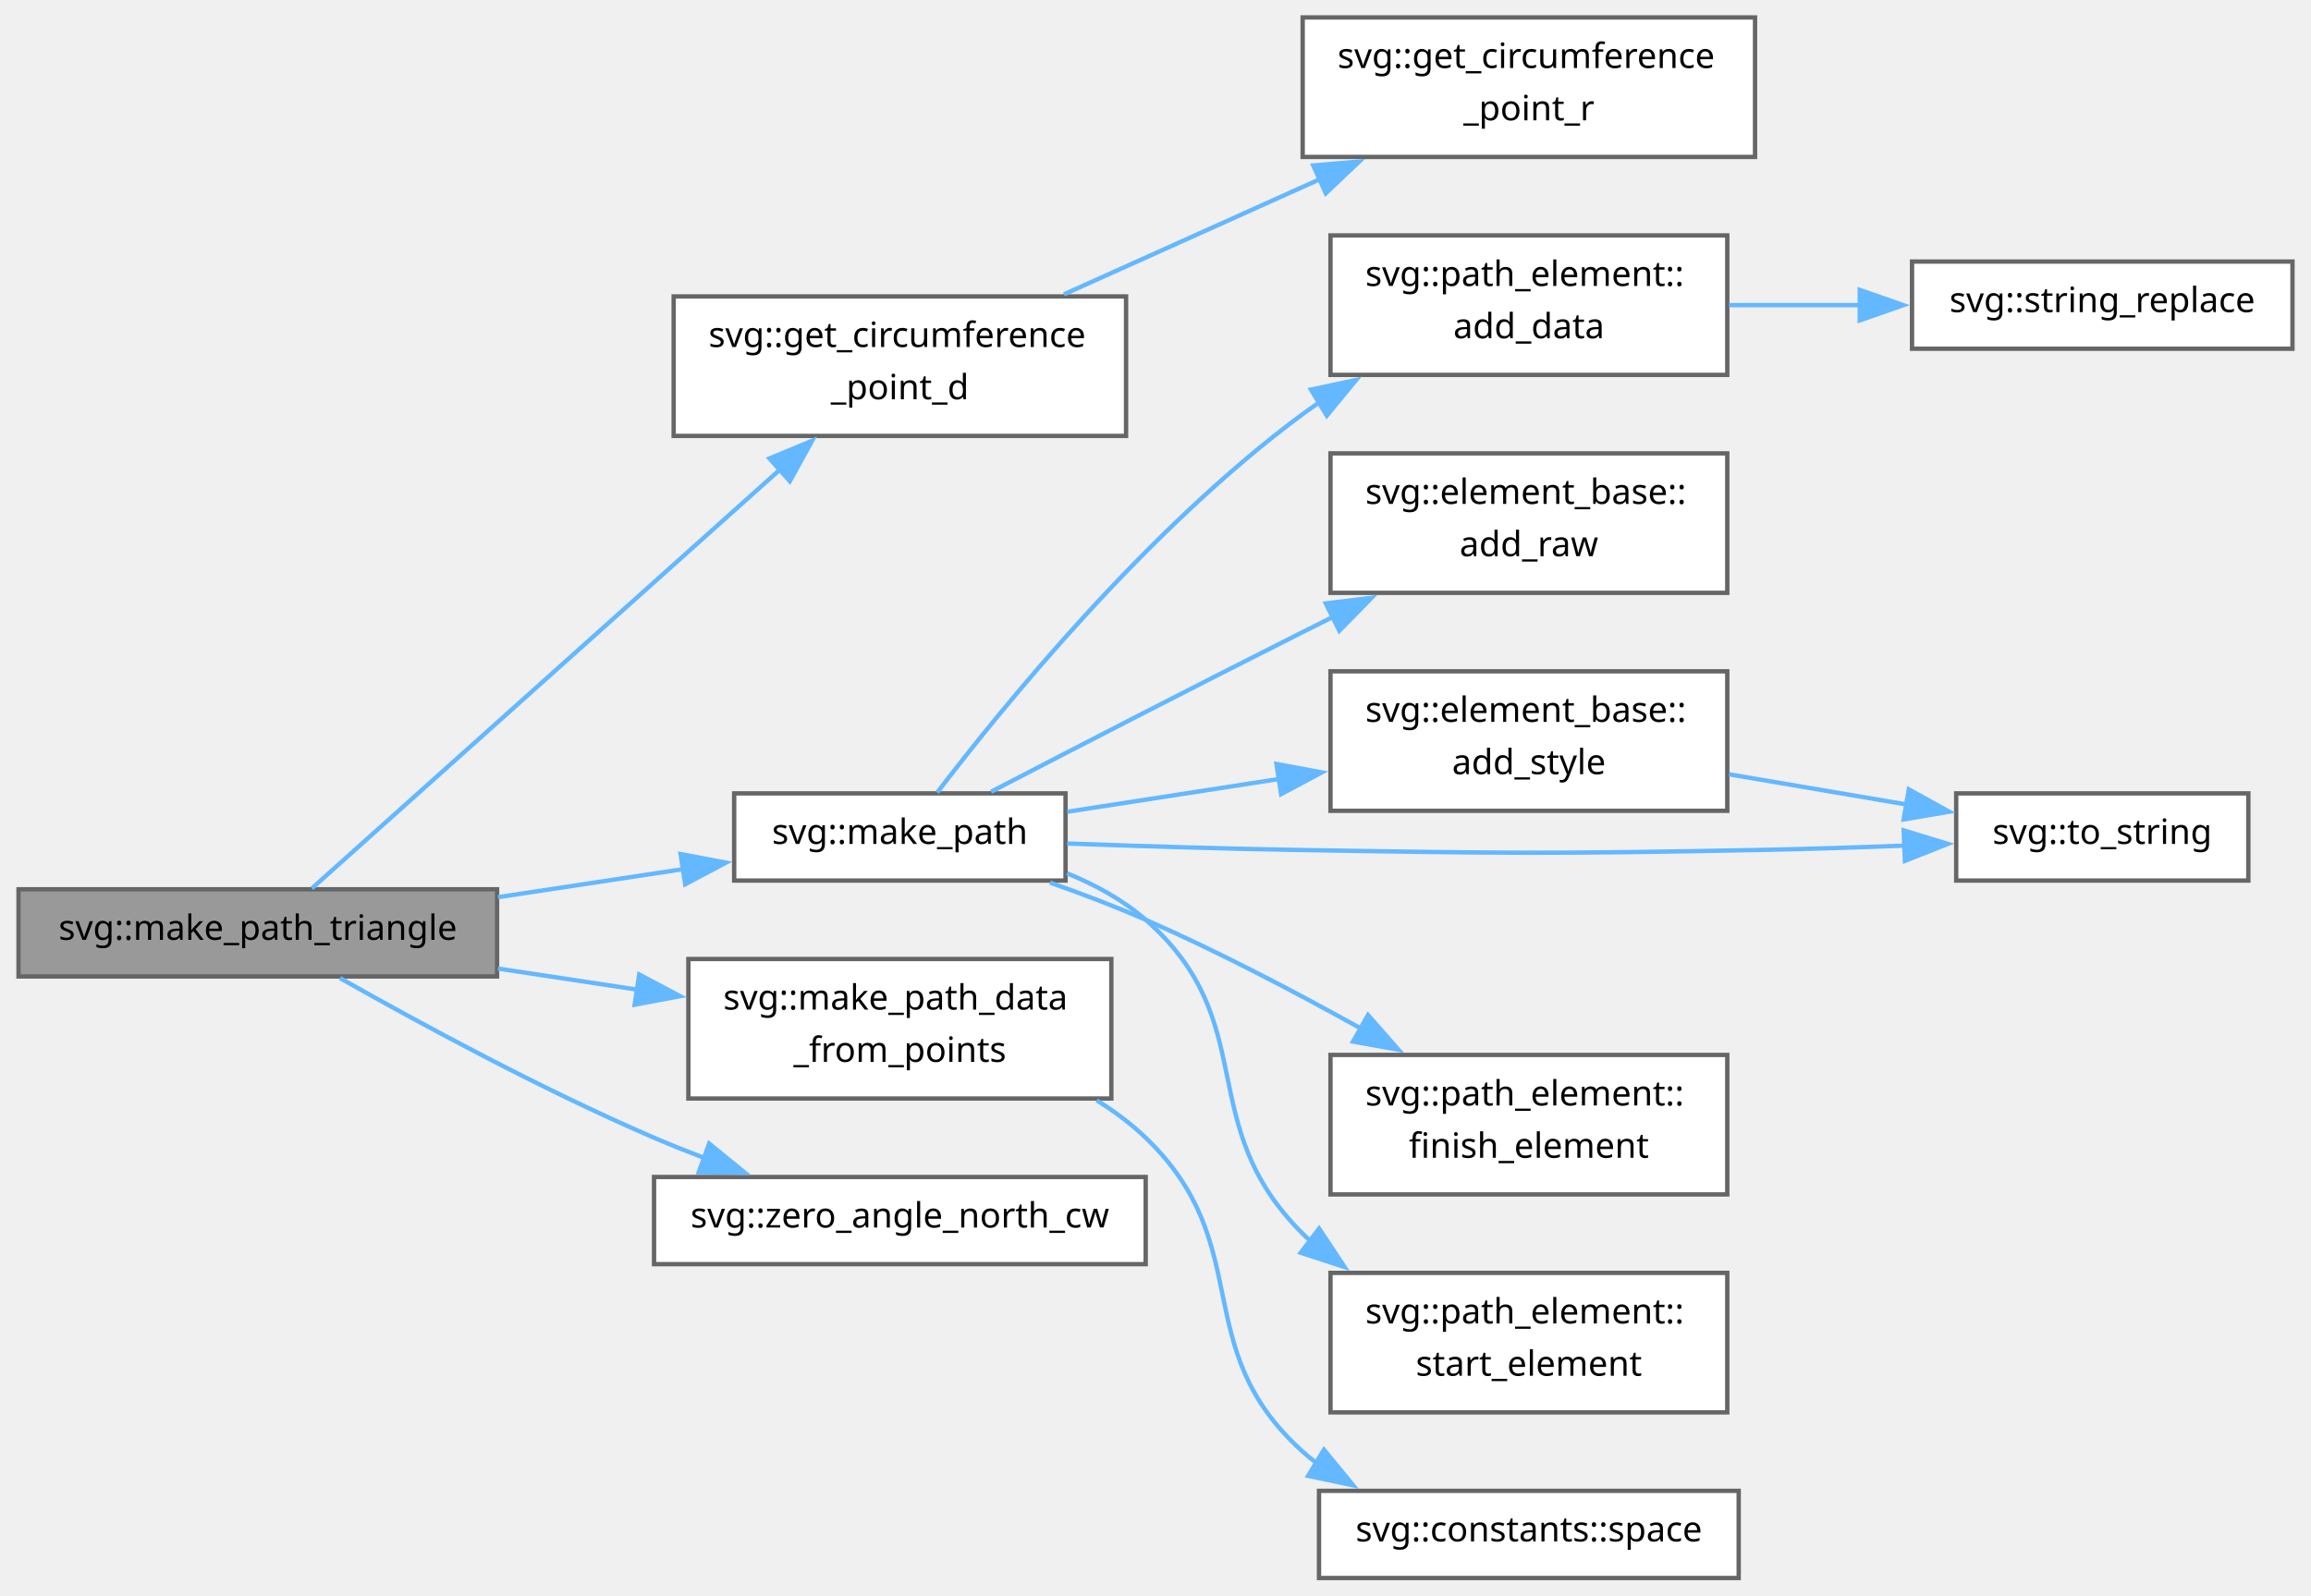
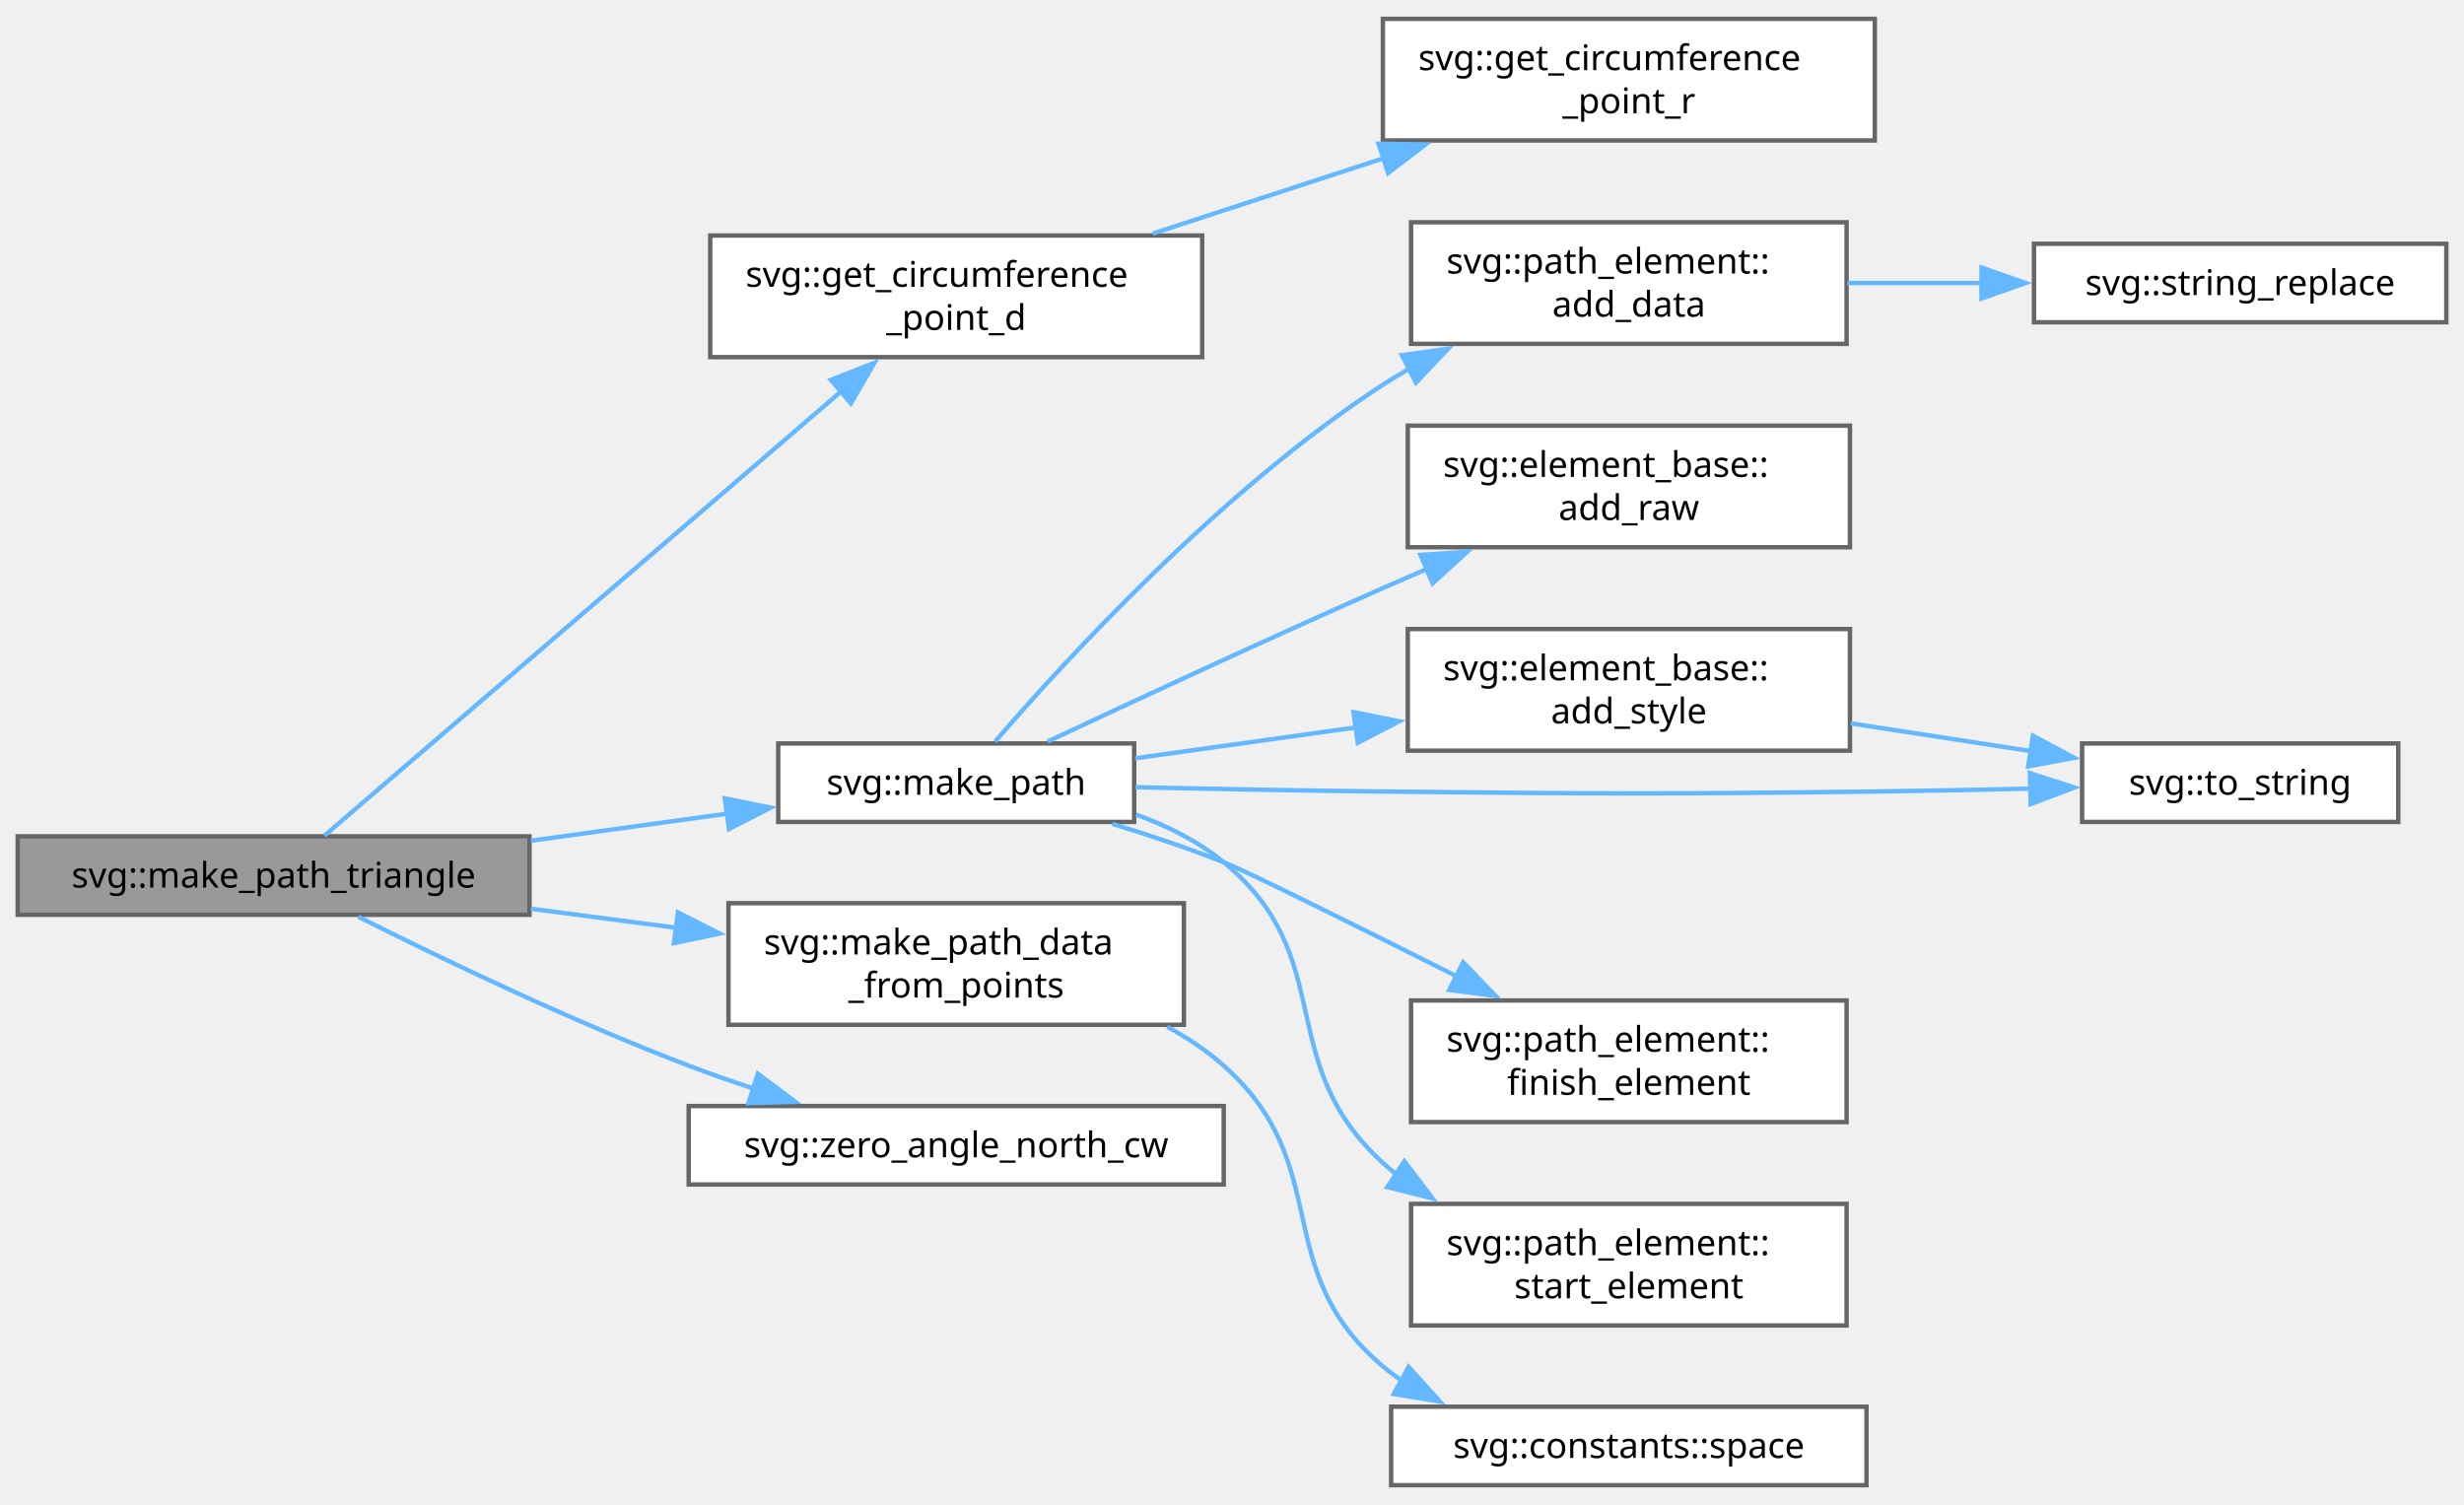
- <svg xmlns="http://www.w3.org/2000/svg" xmlns:xlink="http://www.w3.org/1999/xlink" width="530pt" height="366pt" viewBox="0.00 0.00 529.50 366.00">
-   <g id="graph0" class="graph" transform="scale(1 1) rotate(0) translate(4 362)">
+ <svg xmlns="http://www.w3.org/2000/svg" xmlns:xlink="http://www.w3.org/1999/xlink" width="557pt" height="340pt" viewBox="0.00 0.00 557.25 339.62">
+   <g id="graph0" class="graph" transform="scale(1 1) rotate(0) translate(4 335.62)">
    <g id="Node000001" class="node">
      <g id="a_Node000001">
        <a xlink:title="Center a triangle at this point.">
-           <polygon fill="#999999" stroke="#666666" points="109.75,-158 0,-158 0,-138 109.75,-138 109.75,-158" />
-           <text text-anchor="middle" x="54.88" y="-146.4" font-family="SourceSans" font-size="8.00">svg::make_path_triangle</text>
+           <polygon fill="#999999" stroke="#666666" points="115.75,-146.75 0,-146.75 0,-129 115.75,-129 115.75,-146.75" />
+           <text text-anchor="middle" x="57.88" y="-135.15" font-family="SourceSans" font-size="8.00">svg::make_path_triangle</text>
        </a>
      </g>
    </g>
    <g id="Node000002" class="node">
      <g id="a_Node000002">
        <a xlink:href="namespacesvg.html#ab44508c4aeca591141ebec50145b75cd" target="_top" xlink:title="Angle in degrees.">
-           <polygon fill="white" stroke="#666666" points="254,-294 150.25,-294 150.25,-262 254,-262 254,-294" />
-           <text text-anchor="start" x="158.25" y="-282.4" font-family="SourceSans" font-size="8.00">svg::get_circumference</text>
-           <text text-anchor="middle" x="202.12" y="-270.4" font-family="SourceSans" font-size="8.00">_point_d</text>
+           <polygon fill="white" stroke="#666666" points="267.88,-282.62 156.62,-282.62 156.62,-255.12 267.88,-255.12 267.88,-282.62" />
+           <text text-anchor="start" x="164.62" y="-271.02" font-family="SourceSans" font-size="8.00">svg::get_circumference</text>
+           <text text-anchor="middle" x="212.25" y="-261.27" font-family="SourceSans" font-size="8.00">_point_d</text>
        </a>
      </g>
    </g>
    <g id="edge1_Node000001_Node000002" class="edge">
      <g id="a_edge1_Node000001_Node000002">
        <a xlink:title=" ">
-           <path fill="none" stroke="#63b8ff" d="M67.27,-158.2C90.26,-178.77 142.7,-225.71 174.69,-254.34" />
-           <polygon fill="#63b8ff" stroke="#63b8ff" points="172.22,-256.83 182,-260.89 176.89,-251.61 172.22,-256.83" />
+           <path fill="none" stroke="#63b8ff" d="M69.35,-146.88C93.3,-167.47 152.6,-218.45 186.47,-247.57" />
+           <polygon fill="#63b8ff" stroke="#63b8ff" points="183.89,-249.97 193.75,-253.83 188.45,-244.66 183.89,-249.97" />
        </a>
      </g>
    </g>
    <g id="Node000004" class="node">
      <g id="a_Node000004">
        <a xlink:href="namespacesvg.html#a302d3f13fef13ef823b99cfabcfac3ab" target="_top" xlink:title="Draw path given serialized path data. Can be used to make pinstripes, ie top and bottom line layers....">
-           <polygon fill="white" stroke="#666666" points="240.12,-180 164.12,-180 164.12,-160 240.12,-160 240.12,-180" />
-           <text text-anchor="middle" x="202.12" y="-168.4" font-family="SourceSans" font-size="8.00">svg::make_path</text>
+           <polygon fill="white" stroke="#666666" points="252.5,-167.75 172,-167.75 172,-150 252.5,-150 252.5,-167.75" />
+           <text text-anchor="middle" x="212.25" y="-156.15" font-family="SourceSans" font-size="8.00">svg::make_path</text>
        </a>
      </g>
    </g>
    <g id="edge3_Node000001_Node000004" class="edge">
      <g id="a_edge3_Node000001_Node000004">
        <a xlink:title=" ">
-           <path fill="none" stroke="#63b8ff" d="M109.96,-156.19C123.95,-158.31 138.92,-160.58 152.61,-162.65" />
-           <polygon fill="#63b8ff" stroke="#63b8ff" points="151.84,-166.08 162.25,-164.11 152.89,-159.15 151.84,-166.08" />
+           <path fill="none" stroke="#63b8ff" d="M116.05,-145.75C130.71,-147.77 146.37,-149.93 160.67,-151.9" />
+           <polygon fill="#63b8ff" stroke="#63b8ff" points="159.92,-155.33 170.3,-153.23 160.87,-148.4 159.92,-155.33" />
        </a>
      </g>
    </g>
    <g id="Node000012" class="node">
      <g id="a_Node000012">
        <a xlink:href="namespacesvg.html#a2c65de7707b8b7b1bca959a3a2bbba91" target="_top" xlink:title="Make single path segment.">
-           <polygon fill="white" stroke="#666666" points="250.62,-142 153.62,-142 153.62,-110 250.62,-110 250.62,-142" />
-           <text text-anchor="start" x="161.62" y="-130.4" font-family="SourceSans" font-size="8.00">svg::make_path_data</text>
-           <text text-anchor="middle" x="202.12" y="-118.4" font-family="SourceSans" font-size="8.00">_from_points</text>
+           <polygon fill="white" stroke="#666666" points="263.75,-131.62 160.75,-131.62 160.75,-104.12 263.75,-104.12 263.75,-131.62" />
+           <text text-anchor="start" x="168.75" y="-120.03" font-family="SourceSans" font-size="8.00">svg::make_path_data</text>
+           <text text-anchor="middle" x="212.25" y="-110.28" font-family="SourceSans" font-size="8.00">_from_points</text>
        </a>
      </g>
    </g>
    <g id="edge12_Node000001_Node000012" class="edge">
      <g id="a_edge12_Node000001_Node000012">
        <a xlink:title=" ">
-           <path fill="none" stroke="#63b8ff" d="M109.96,-139.81C120.39,-138.23 131.36,-136.57 141.93,-134.97" />
-           <polygon fill="#63b8ff" stroke="#63b8ff" points="142.35,-138.44 151.72,-133.48 141.3,-131.52 142.35,-138.44" />
+           <path fill="none" stroke="#63b8ff" d="M116.05,-130.37C126.83,-128.96 138.15,-127.47 149.08,-126.04" />
+           <polygon fill="#63b8ff" stroke="#63b8ff" points="149.32,-129.53 158.78,-124.76 148.41,-122.59 149.32,-129.53" />
        </a>
      </g>
    </g>
    <g id="Node000014" class="node">
      <g id="a_Node000014">
        <a xlink:href="namespacesvg.html#a46164d75fd5109e4ed8879abbacd5c11" target="_top" xlink:title="Zero degrees is top, going clockwise (cw).">
-           <polygon fill="white" stroke="#666666" points="258.5,-92 145.75,-92 145.75,-72 258.5,-72 258.5,-92" />
-           <text text-anchor="middle" x="202.12" y="-80.4" font-family="SourceSans" font-size="8.00">svg::zero_angle_north_cw</text>
+           <polygon fill="white" stroke="#666666" points="272.75,-85.75 151.75,-85.75 151.75,-68 272.75,-68 272.75,-85.75" />
+           <text text-anchor="middle" x="212.25" y="-74.15" font-family="SourceSans" font-size="8.00">svg::zero_angle_north_cw</text>
        </a>
      </g>
    </g>
    <g id="edge14_Node000001_Node000014" class="edge">
      <g id="a_edge14_Node000001_Node000014">
        <a xlink:title=" ">
-           <path fill="none" stroke="#63b8ff" d="M73.73,-137.63C91.59,-127.51 120.03,-112.06 145.75,-101 149.52,-99.38 153.48,-97.8 157.47,-96.28" />
-           <polygon fill="#63b8ff" stroke="#63b8ff" points="158.39,-99.67 166.6,-92.96 156,-93.09 158.39,-99.67" />
+           <path fill="none" stroke="#63b8ff" d="M77.05,-128.54C95.54,-119.26 125.18,-104.99 151.75,-94.88 156.47,-93.08 161.46,-91.33 166.45,-89.69" />
+           <polygon fill="#63b8ff" stroke="#63b8ff" points="167.39,-93.06 175.86,-86.71 165.27,-86.39 167.39,-93.06" />
        </a>
      </g>
    </g>
    <g id="Node000003" class="node">
      <g id="a_Node000003">
        <a xlink:href="namespacesvg.html#aef05ac63d88a6102981d3faf37275297" target="_top" xlink:title="Angle in radians.">
-           <polygon fill="white" stroke="#666666" points="398.25,-358 294.5,-358 294.5,-326 398.25,-326 398.25,-358" />
-           <text text-anchor="start" x="302.5" y="-346.4" font-family="SourceSans" font-size="8.00">svg::get_circumference</text>
-           <text text-anchor="middle" x="346.38" y="-334.4" font-family="SourceSans" font-size="8.00">_point_r</text>
+           <polygon fill="white" stroke="#666666" points="420,-331.62 308.75,-331.62 308.75,-304.12 420,-304.12 420,-331.62" />
+           <text text-anchor="start" x="316.75" y="-320.02" font-family="SourceSans" font-size="8.00">svg::get_circumference</text>
+           <text text-anchor="middle" x="364.38" y="-310.27" font-family="SourceSans" font-size="8.00">_point_r</text>
        </a>
      </g>
    </g>
    <g id="edge2_Node000002_Node000003" class="edge">
      <g id="a_edge2_Node000002_Node000003">
        <a xlink:title=" ">
-           <path fill="none" stroke="#63b8ff" d="M239.76,-294.48C257.68,-302.54 279.45,-312.34 298.56,-320.94" />
-           <polygon fill="#63b8ff" stroke="#63b8ff" points="296.93,-324.04 307.49,-324.95 299.8,-317.66 296.93,-324.04" />
+           <path fill="none" stroke="#63b8ff" d="M256.67,-283.05C273.09,-288.41 291.99,-294.58 309.27,-300.22" />
+           <polygon fill="#63b8ff" stroke="#63b8ff" points="307.76,-303.4 318.35,-303.18 309.93,-296.75 307.76,-303.4" />
        </a>
      </g>
    </g>
    <g id="Node000005" class="node">
      <g id="a_Node000005">
        <a xlink:href="group__elements.html#a807f3c30f2ace338ad10aaf230b47665" target="_top" xlink:title="Either serialize immediately (as below), or create data structure that adds data to data_vec and then...">
-           <polygon fill="white" stroke="#666666" points="391.88,-308 300.88,-308 300.88,-276 391.88,-276 391.88,-308" />
-           <text text-anchor="start" x="308.88" y="-296.4" font-family="SourceSans" font-size="8.00">svg::path_element::</text>
-           <text text-anchor="middle" x="346.38" y="-284.4" font-family="SourceSans" font-size="8.00">add_data</text>
+           <polygon fill="white" stroke="#666666" points="413.62,-285.62 315.12,-285.62 315.12,-258.12 413.62,-258.12 413.62,-285.62" />
+           <text text-anchor="start" x="323.12" y="-274.02" font-family="SourceSans" font-size="8.00">svg::path_element::</text>
+           <text text-anchor="middle" x="364.38" y="-264.27" font-family="SourceSans" font-size="8.00">add_data</text>
        </a>
      </g>
    </g>
    <g id="edge4_Node000004_Node000005" class="edge">
      <g id="a_edge4_Node000004_Node000005">
        <a xlink:title=" ">
-           <path fill="none" stroke="#63b8ff" d="M210.7,-180.21C225.23,-199.25 258.76,-240.62 294.5,-267 295.81,-267.97 297.17,-268.92 298.55,-269.84" />
-           <polygon fill="#63b8ff" stroke="#63b8ff" points="296.4,-272.63 306.76,-274.83 300.03,-266.65 296.4,-272.63" />
+           <path fill="none" stroke="#63b8ff" d="M221.06,-168.19C236.33,-185.91 271.9,-224.88 308.75,-248.88 310.7,-250.15 312.74,-251.37 314.83,-252.55" />
+           <polygon fill="#63b8ff" stroke="#63b8ff" points="313.03,-255.56 323.52,-257.03 316.23,-249.34 313.03,-255.56" />
        </a>
      </g>
    </g>
    <g id="Node000007" class="node">
      <g id="a_Node000007">
        <a xlink:href="group__elements.html#acafbdd950c6c2639c9d376c3eab696e5" target="_top" xlink:title=" ">
-           <polygon fill="white" stroke="#666666" points="391.88,-258 300.88,-258 300.88,-226 391.88,-226 391.88,-258" />
-           <text text-anchor="start" x="308.88" y="-246.4" font-family="SourceSans" font-size="8.00">svg::element_base::</text>
-           <text text-anchor="middle" x="346.38" y="-234.4" font-family="SourceSans" font-size="8.00">add_raw</text>
+           <polygon fill="white" stroke="#666666" points="414.38,-239.62 314.38,-239.62 314.38,-212.12 414.38,-212.12 414.38,-239.62" />
+           <text text-anchor="start" x="322.38" y="-228.03" font-family="SourceSans" font-size="8.00">svg::element_base::</text>
+           <text text-anchor="middle" x="364.38" y="-218.28" font-family="SourceSans" font-size="8.00">add_raw</text>
        </a>
      </g>
    </g>
    <g id="edge6_Node000004_Node000007" class="edge">
      <g id="a_edge6_Node000004_Node000007">
        <a xlink:title=" ">
-           <path fill="none" stroke="#63b8ff" d="M223.04,-180.37C241.51,-189.97 269.8,-204.58 294.5,-217 296.75,-218.13 299.06,-219.29 301.39,-220.45" />
-           <polygon fill="#63b8ff" stroke="#63b8ff" points="299.8,-223.57 310.32,-224.87 302.91,-217.3 299.8,-223.57" />
+           <path fill="none" stroke="#63b8ff" d="M232.92,-168.17C252.16,-177.21 282.36,-191.24 308.75,-202.88 312.05,-204.33 315.46,-205.81 318.9,-207.29" />
+           <polygon fill="#63b8ff" stroke="#63b8ff" points="317.24,-210.39 327.82,-211.1 319.99,-203.95 317.24,-210.39" />
        </a>
      </g>
    </g>
    <g id="Node000008" class="node">
      <g id="a_Node000008">
        <a xlink:href="group__elements.html#a238b38ca99a1cf6c2baf80c8e4338d99" target="_top" xlink:title=" ">
-           <polygon fill="white" stroke="#666666" points="391.88,-208 300.88,-208 300.88,-176 391.88,-176 391.88,-208" />
-           <text text-anchor="start" x="308.88" y="-196.4" font-family="SourceSans" font-size="8.00">svg::element_base::</text>
-           <text text-anchor="middle" x="346.38" y="-184.4" font-family="SourceSans" font-size="8.00">add_style</text>
+           <polygon fill="white" stroke="#666666" points="414.38,-193.62 314.38,-193.62 314.38,-166.12 414.38,-166.12 414.38,-193.62" />
+           <text text-anchor="start" x="322.38" y="-182.03" font-family="SourceSans" font-size="8.00">svg::element_base::</text>
+           <text text-anchor="middle" x="364.38" y="-172.28" font-family="SourceSans" font-size="8.00">add_style</text>
        </a>
      </g>
    </g>
    <g id="edge7_Node000004_Node000008" class="edge">
      <g id="a_edge7_Node000004_Node000008">
        <a xlink:title=" ">
-           <path fill="none" stroke="#63b8ff" d="M240.5,-175.78C255.41,-178.09 272.91,-180.79 289.28,-183.33" />
-           <polygon fill="#63b8ff" stroke="#63b8ff" points="288.49,-186.74 298.9,-184.81 289.56,-179.83 288.49,-186.74" />
+           <path fill="none" stroke="#63b8ff" d="M252.69,-164.39C268.09,-166.55 286.08,-169.06 303.03,-171.43" />
+           <polygon fill="#63b8ff" stroke="#63b8ff" points="302.1,-174.84 312.49,-172.76 303.07,-167.9 302.1,-174.84" />
        </a>
      </g>
    </g>
    <g id="Node000009" class="node">
      <g id="a_Node000009">
        <a xlink:href="namespacesvg.html#a36b1c48ad4601b205790e3772ad0a7b6" target="_top" xlink:title=" ">
-           <polygon fill="white" stroke="#666666" points="511.38,-180 444.38,-180 444.38,-160 511.38,-160 511.38,-180" />
-           <text text-anchor="middle" x="477.88" y="-168.4" font-family="SourceSans" font-size="8.00">svg::to_string</text>
+           <polygon fill="white" stroke="#666666" points="538.38,-167.75 466.88,-167.75 466.88,-150 538.38,-150 538.38,-167.75" />
+           <text text-anchor="middle" x="502.62" y="-156.15" font-family="SourceSans" font-size="8.00">svg::to_string</text>
        </a>
      </g>
    </g>
    <g id="edge11_Node000004_Node000009" class="edge">
      <g id="a_edge11_Node000004_Node000009">
        <a xlink:title=" ">
-           <path fill="none" stroke="#63b8ff" d="M240.46,-168.5C257.01,-167.9 276.73,-167.29 294.5,-167 340.6,-166.24 352.15,-166.12 398.25,-167 409.4,-167.21 421.43,-167.59 432.66,-168.02" />
-           <polygon fill="#63b8ff" stroke="#63b8ff" points="432.34,-171.51 442.47,-168.41 432.62,-164.51 432.34,-171.51" />
+           <path fill="none" stroke="#63b8ff" d="M252.74,-157.86C269.94,-157.47 290.34,-157.07 308.75,-156.88 358.19,-156.36 370.56,-156.27 420,-156.88 431.48,-157.02 443.87,-157.27 455.44,-157.55" />
+           <polygon fill="#63b8ff" stroke="#63b8ff" points="455.08,-161.04 465.16,-157.79 455.25,-154.04 455.08,-161.04" />
        </a>
      </g>
    </g>
    <g id="Node000010" class="node">
      <g id="a_Node000010">
        <a xlink:href="group__elements.html#gaac30ae99fb1a2542688fa1ffb43cd8e1" target="_top" xlink:title=" ">
-           <polygon fill="white" stroke="#666666" points="391.88,-120 300.88,-120 300.88,-88 391.88,-88 391.88,-120" />
-           <text text-anchor="start" x="308.88" y="-108.4" font-family="SourceSans" font-size="8.00">svg::path_element::</text>
-           <text text-anchor="middle" x="346.38" y="-96.4" font-family="SourceSans" font-size="8.00">finish_element</text>
+           <polygon fill="white" stroke="#666666" points="413.62,-109.62 315.12,-109.62 315.12,-82.12 413.62,-82.12 413.62,-109.62" />
+           <text text-anchor="start" x="323.12" y="-98.03" font-family="SourceSans" font-size="8.00">svg::path_element::</text>
+           <text text-anchor="middle" x="364.38" y="-88.28" font-family="SourceSans" font-size="8.00">finish_element</text>
        </a>
      </g>
    </g>
    <g id="edge9_Node000004_Node000010" class="edge">
      <g id="a_edge9_Node000004_Node000010">
        <a xlink:title=" ">
-           <path fill="none" stroke="#63b8ff" d="M236.56,-159.53C243.88,-156.96 251.52,-154.06 258.5,-151 275.09,-143.73 292.78,-134.45 307.83,-126.07" />
-           <polygon fill="#63b8ff" stroke="#63b8ff" points="309.49,-129.15 316.48,-121.19 306.05,-123.06 309.49,-129.15" />
+           <path fill="none" stroke="#63b8ff" d="M247.57,-149.56C255.9,-147.01 264.72,-144.06 272.75,-140.88 278.27,-138.69 303.27,-126.24 325.61,-115" />
+           <polygon fill="#63b8ff" stroke="#63b8ff" points="326.9,-118.26 334.26,-110.64 323.75,-112.01 326.9,-118.26" />
        </a>
      </g>
    </g>
    <g id="Node000011" class="node">
      <g id="a_Node000011">
        <a xlink:href="group__elements.html#a6dbca7cef2cbc0c10aa44c44ae20b36e" target="_top" xlink:title=" ">
-           <polygon fill="white" stroke="#666666" points="391.88,-70 300.88,-70 300.88,-38 391.88,-38 391.88,-70" />
-           <text text-anchor="start" x="308.88" y="-58.4" font-family="SourceSans" font-size="8.00">svg::path_element::</text>
-           <text text-anchor="middle" x="346.38" y="-46.4" font-family="SourceSans" font-size="8.00">start_element</text>
+           <polygon fill="white" stroke="#666666" points="413.62,-63.62 315.12,-63.62 315.12,-36.12 413.62,-36.12 413.62,-63.62" />
+           <text text-anchor="start" x="323.12" y="-52.02" font-family="SourceSans" font-size="8.00">svg::path_element::</text>
+           <text text-anchor="middle" x="364.38" y="-42.27" font-family="SourceSans" font-size="8.00">start_element</text>
        </a>
      </g>
    </g>
    <g id="edge10_Node000004_Node000011" class="edge">
      <g id="a_edge10_Node000004_Node000011">
        <a xlink:title=" ">
-           <path fill="none" stroke="#63b8ff" d="M240.44,-161.67C246.95,-159.03 253.3,-155.55 258.5,-151 285.42,-127.44 269.11,-104.21 294.5,-79 295.1,-78.4 295.72,-77.82 296.36,-77.24" />
-           <polygon fill="#63b8ff" stroke="#63b8ff" points="298.27,-80.18 304.12,-71.34 294.04,-74.61 298.27,-80.18" />
+           <path fill="none" stroke="#63b8ff" d="M252.91,-151.67C260.03,-149.1 267,-145.61 272.75,-140.88 299.15,-119.14 283.53,-95.96 308.75,-72.88 309.8,-71.92 310.89,-71 312.02,-70.11" />
+           <polygon fill="#63b8ff" stroke="#63b8ff" points="313.6,-73.26 320.02,-64.83 309.75,-67.42 313.6,-73.26" />
        </a>
      </g>
    </g>
    <g id="Node000006" class="node">
      <g id="a_Node000006">
        <a xlink:href="namespacesvg.html#a48ac748e89e22789d1772326a98dd7b6" target="_top" xlink:title=" ">
-           <polygon fill="white" stroke="#666666" points="521.5,-302 434.25,-302 434.25,-282 521.5,-282 521.5,-302" />
-           <text text-anchor="middle" x="477.88" y="-290.4" font-family="SourceSans" font-size="8.00">svg::string_replace</text>
+           <polygon fill="white" stroke="#666666" points="549.25,-280.75 456,-280.75 456,-263 549.25,-263 549.25,-280.75" />
+           <text text-anchor="middle" x="502.62" y="-269.15" font-family="SourceSans" font-size="8.00">svg::string_replace</text>
        </a>
      </g>
    </g>
    <g id="edge5_Node000005_Node000006" class="edge">
      <g id="a_edge5_Node000005_Node000006">
        <a xlink:title=" ">
-           <path fill="none" stroke="#63b8ff" d="M392.3,-292C401.97,-292 412.28,-292 422.26,-292" />
-           <polygon fill="#63b8ff" stroke="#63b8ff" points="422.26,-295.5 432.26,-292 422.26,-288.5 422.26,-295.5" />
+           <path fill="none" stroke="#63b8ff" d="M413.8,-271.88C423.69,-271.88 434.19,-271.88 444.35,-271.88" />
+           <polygon fill="#63b8ff" stroke="#63b8ff" points="444.13,-275.38 454.13,-271.88 444.13,-268.38 444.13,-275.38" />
        </a>
      </g>
    </g>
    <g id="edge8_Node000008_Node000009" class="edge">
      <g id="a_edge8_Node000008_Node000009">
        <a xlink:title=" ">
-           <path fill="none" stroke="#63b8ff" d="M392.3,-184.37C405.53,-182.12 419.97,-179.67 433.11,-177.43" />
-           <polygon fill="#63b8ff" stroke="#63b8ff" points="433.51,-180.92 442.78,-175.79 432.33,-174.02 433.51,-180.92" />
+           <path fill="none" stroke="#63b8ff" d="M414.56,-172.29C427.89,-170.24 442.26,-168.02 455.42,-166" />
+           <polygon fill="#63b8ff" stroke="#63b8ff" points="455.76,-169.49 465.11,-164.5 454.69,-162.57 455.76,-169.49" />
        </a>
      </g>
    </g>
    <g id="Node000013" class="node">
      <g id="a_Node000013">
        <a xlink:href="namespacesvg_1_1constants.html#ac460bc8db60d85c3ae1cf8b1a903405e" target="_top" xlink:title="Formatting character constants.">
-           <polygon fill="white" stroke="#666666" points="394.5,-20 298.25,-20 298.25,0 394.5,0 394.5,-20" />
-           <text text-anchor="middle" x="346.38" y="-8.4" font-family="SourceSans" font-size="8.00">svg::constants::space</text>
+           <polygon fill="white" stroke="#666666" points="418.12,-17.75 310.62,-17.75 310.62,0 418.12,0 418.12,-17.75" />
+           <text text-anchor="middle" x="364.38" y="-6.15" font-family="SourceSans" font-size="8.00">svg::constants::space</text>
        </a>
      </g>
    </g>
    <g id="edge13_Node000012_Node000013" class="edge">
      <g id="a_edge13_Node000012_Node000013">
        <a xlink:title=" ">
-           <path fill="none" stroke="#63b8ff" d="M247.27,-109.58C251.32,-107.07 255.15,-104.22 258.5,-101 284.29,-76.21 267.89,-52.92 294.5,-29 295.56,-28.04 296.68,-27.13 297.84,-26.27" />
-           <polygon fill="#63b8ff" stroke="#63b8ff" points="299.38,-29.43 306.11,-21.25 295.75,-23.44 299.38,-29.43" />
+           <path fill="none" stroke="#63b8ff" d="M259.99,-103.67C264.58,-101.17 268.94,-98.26 272.75,-94.88 298.31,-72.16 282.62,-48.93 308.75,-26.88 310.19,-25.66 311.72,-24.52 313.31,-23.46" />
+           <polygon fill="#63b8ff" stroke="#63b8ff" points="314.56,-26.77 321.66,-18.91 311.21,-20.62 314.56,-26.77" />
        </a>
      </g>
    </g>
  </g>
</svg>
